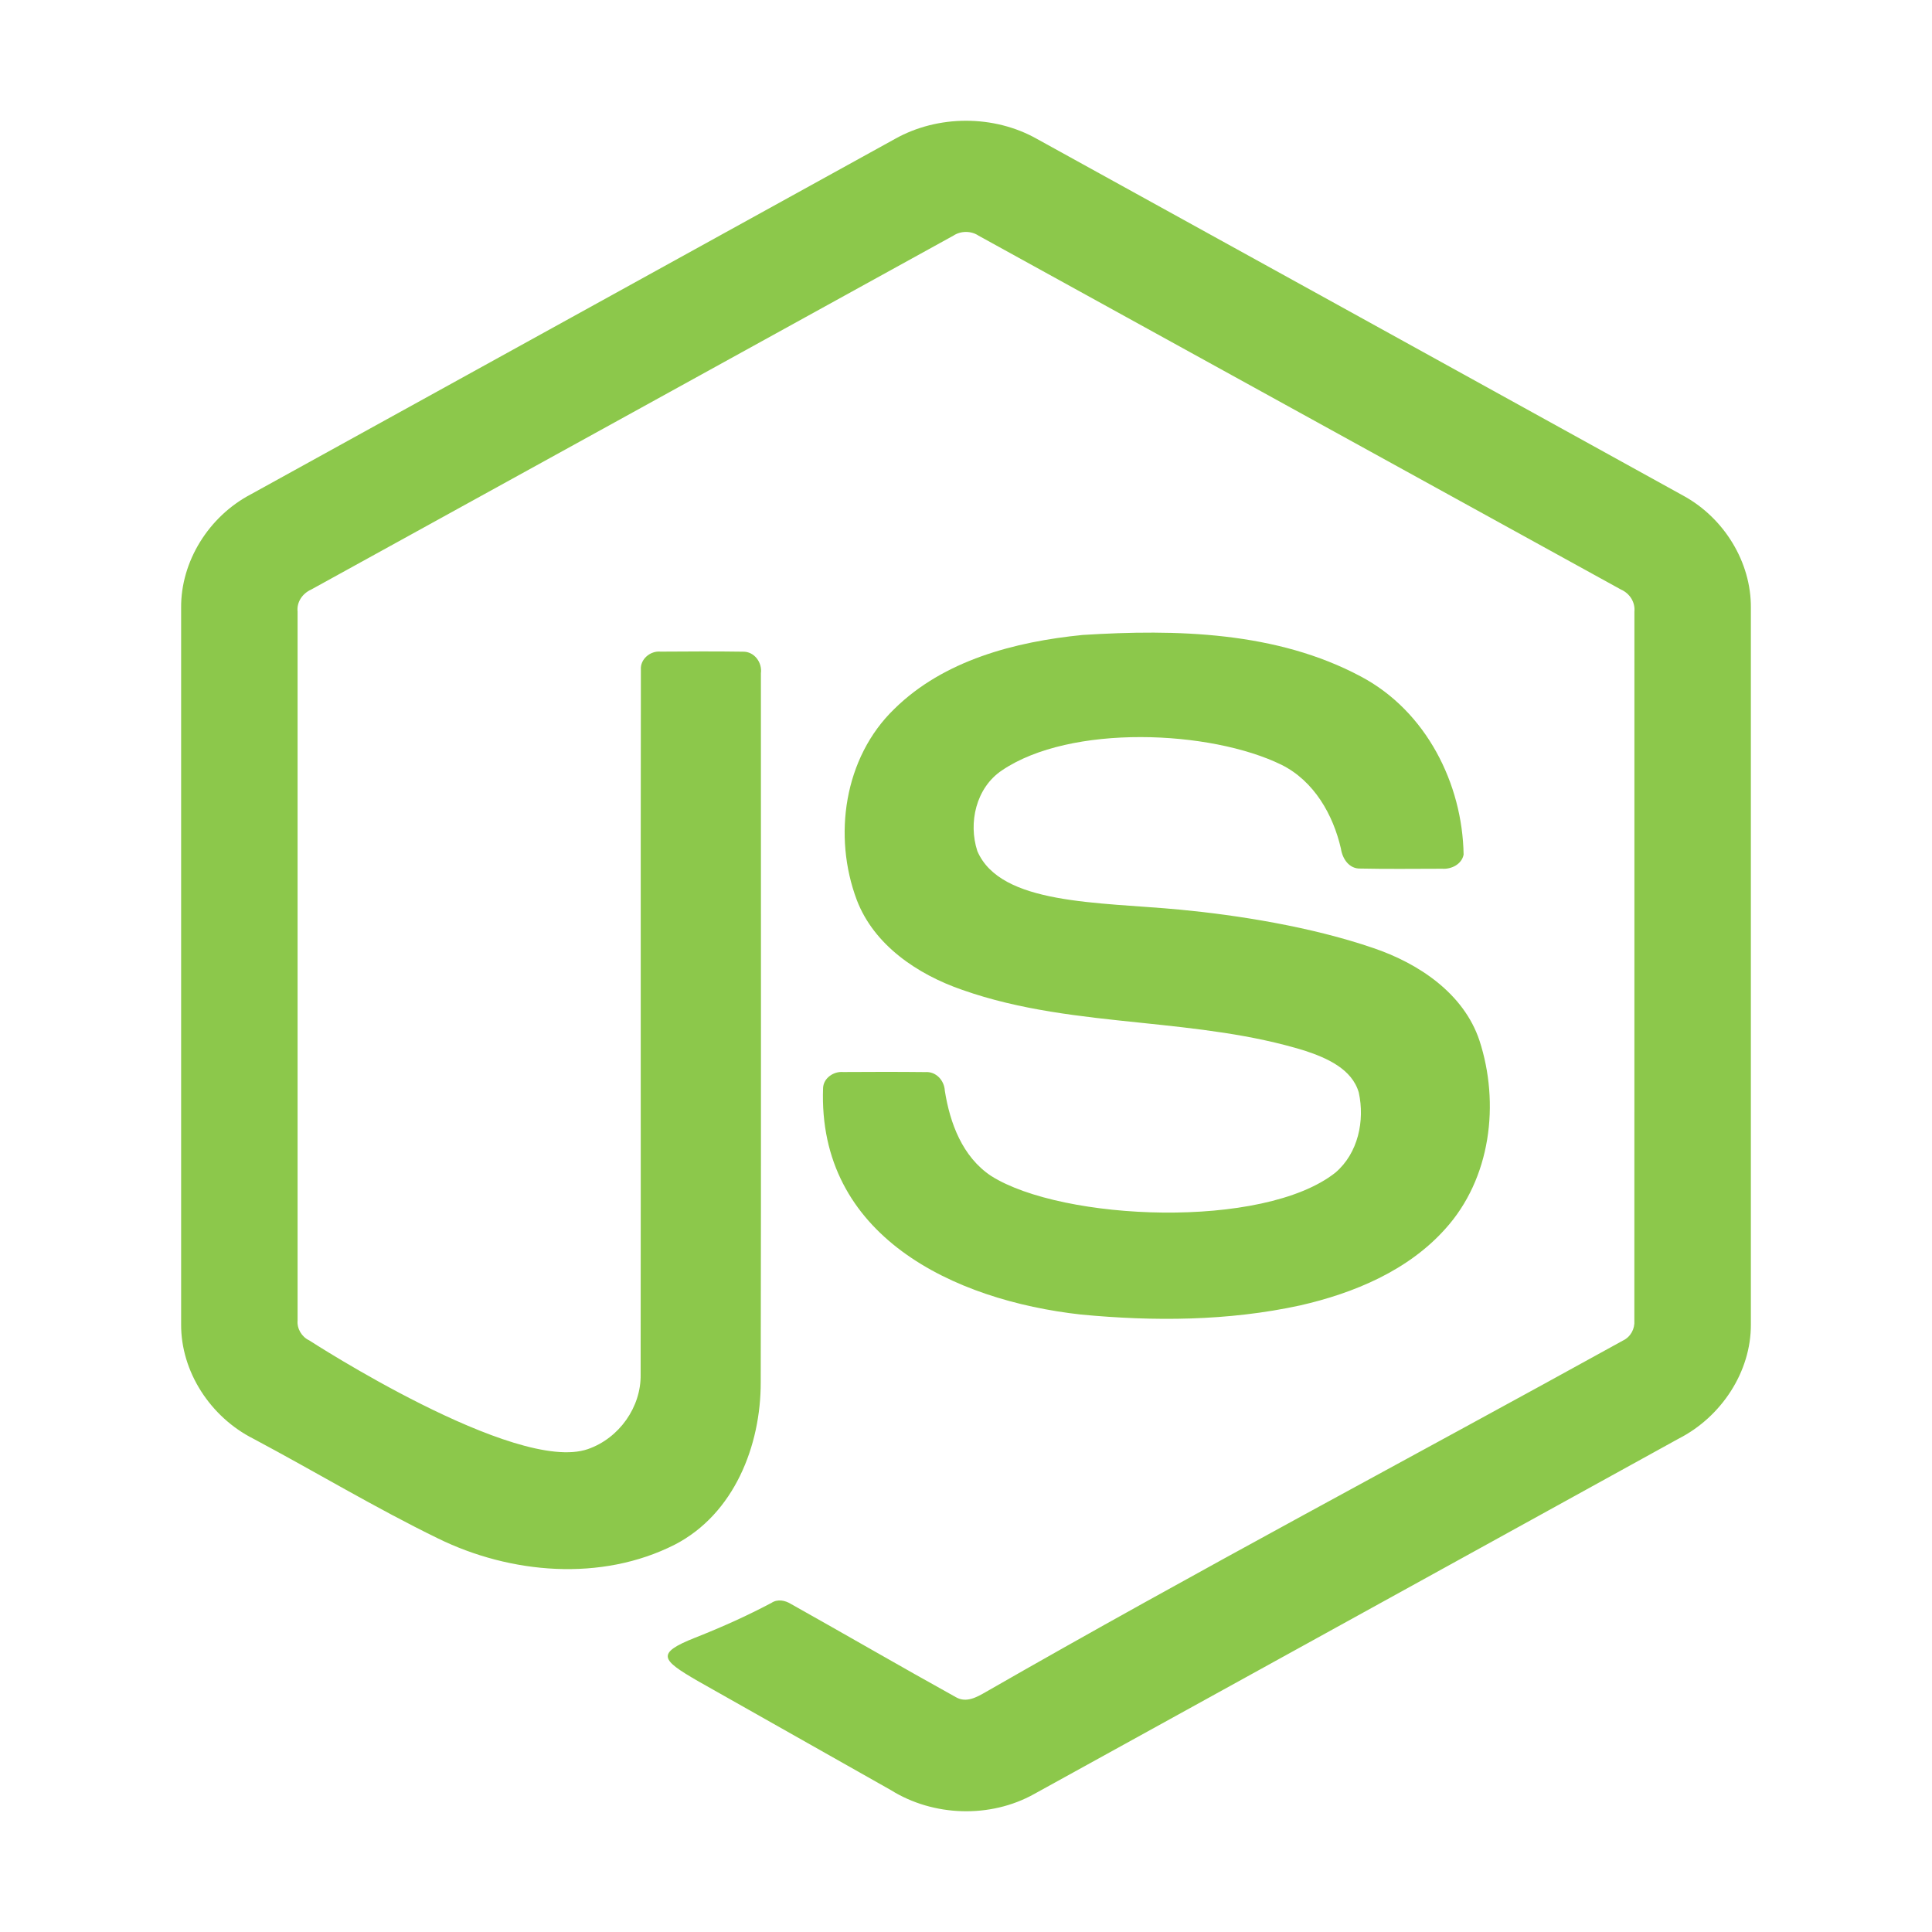
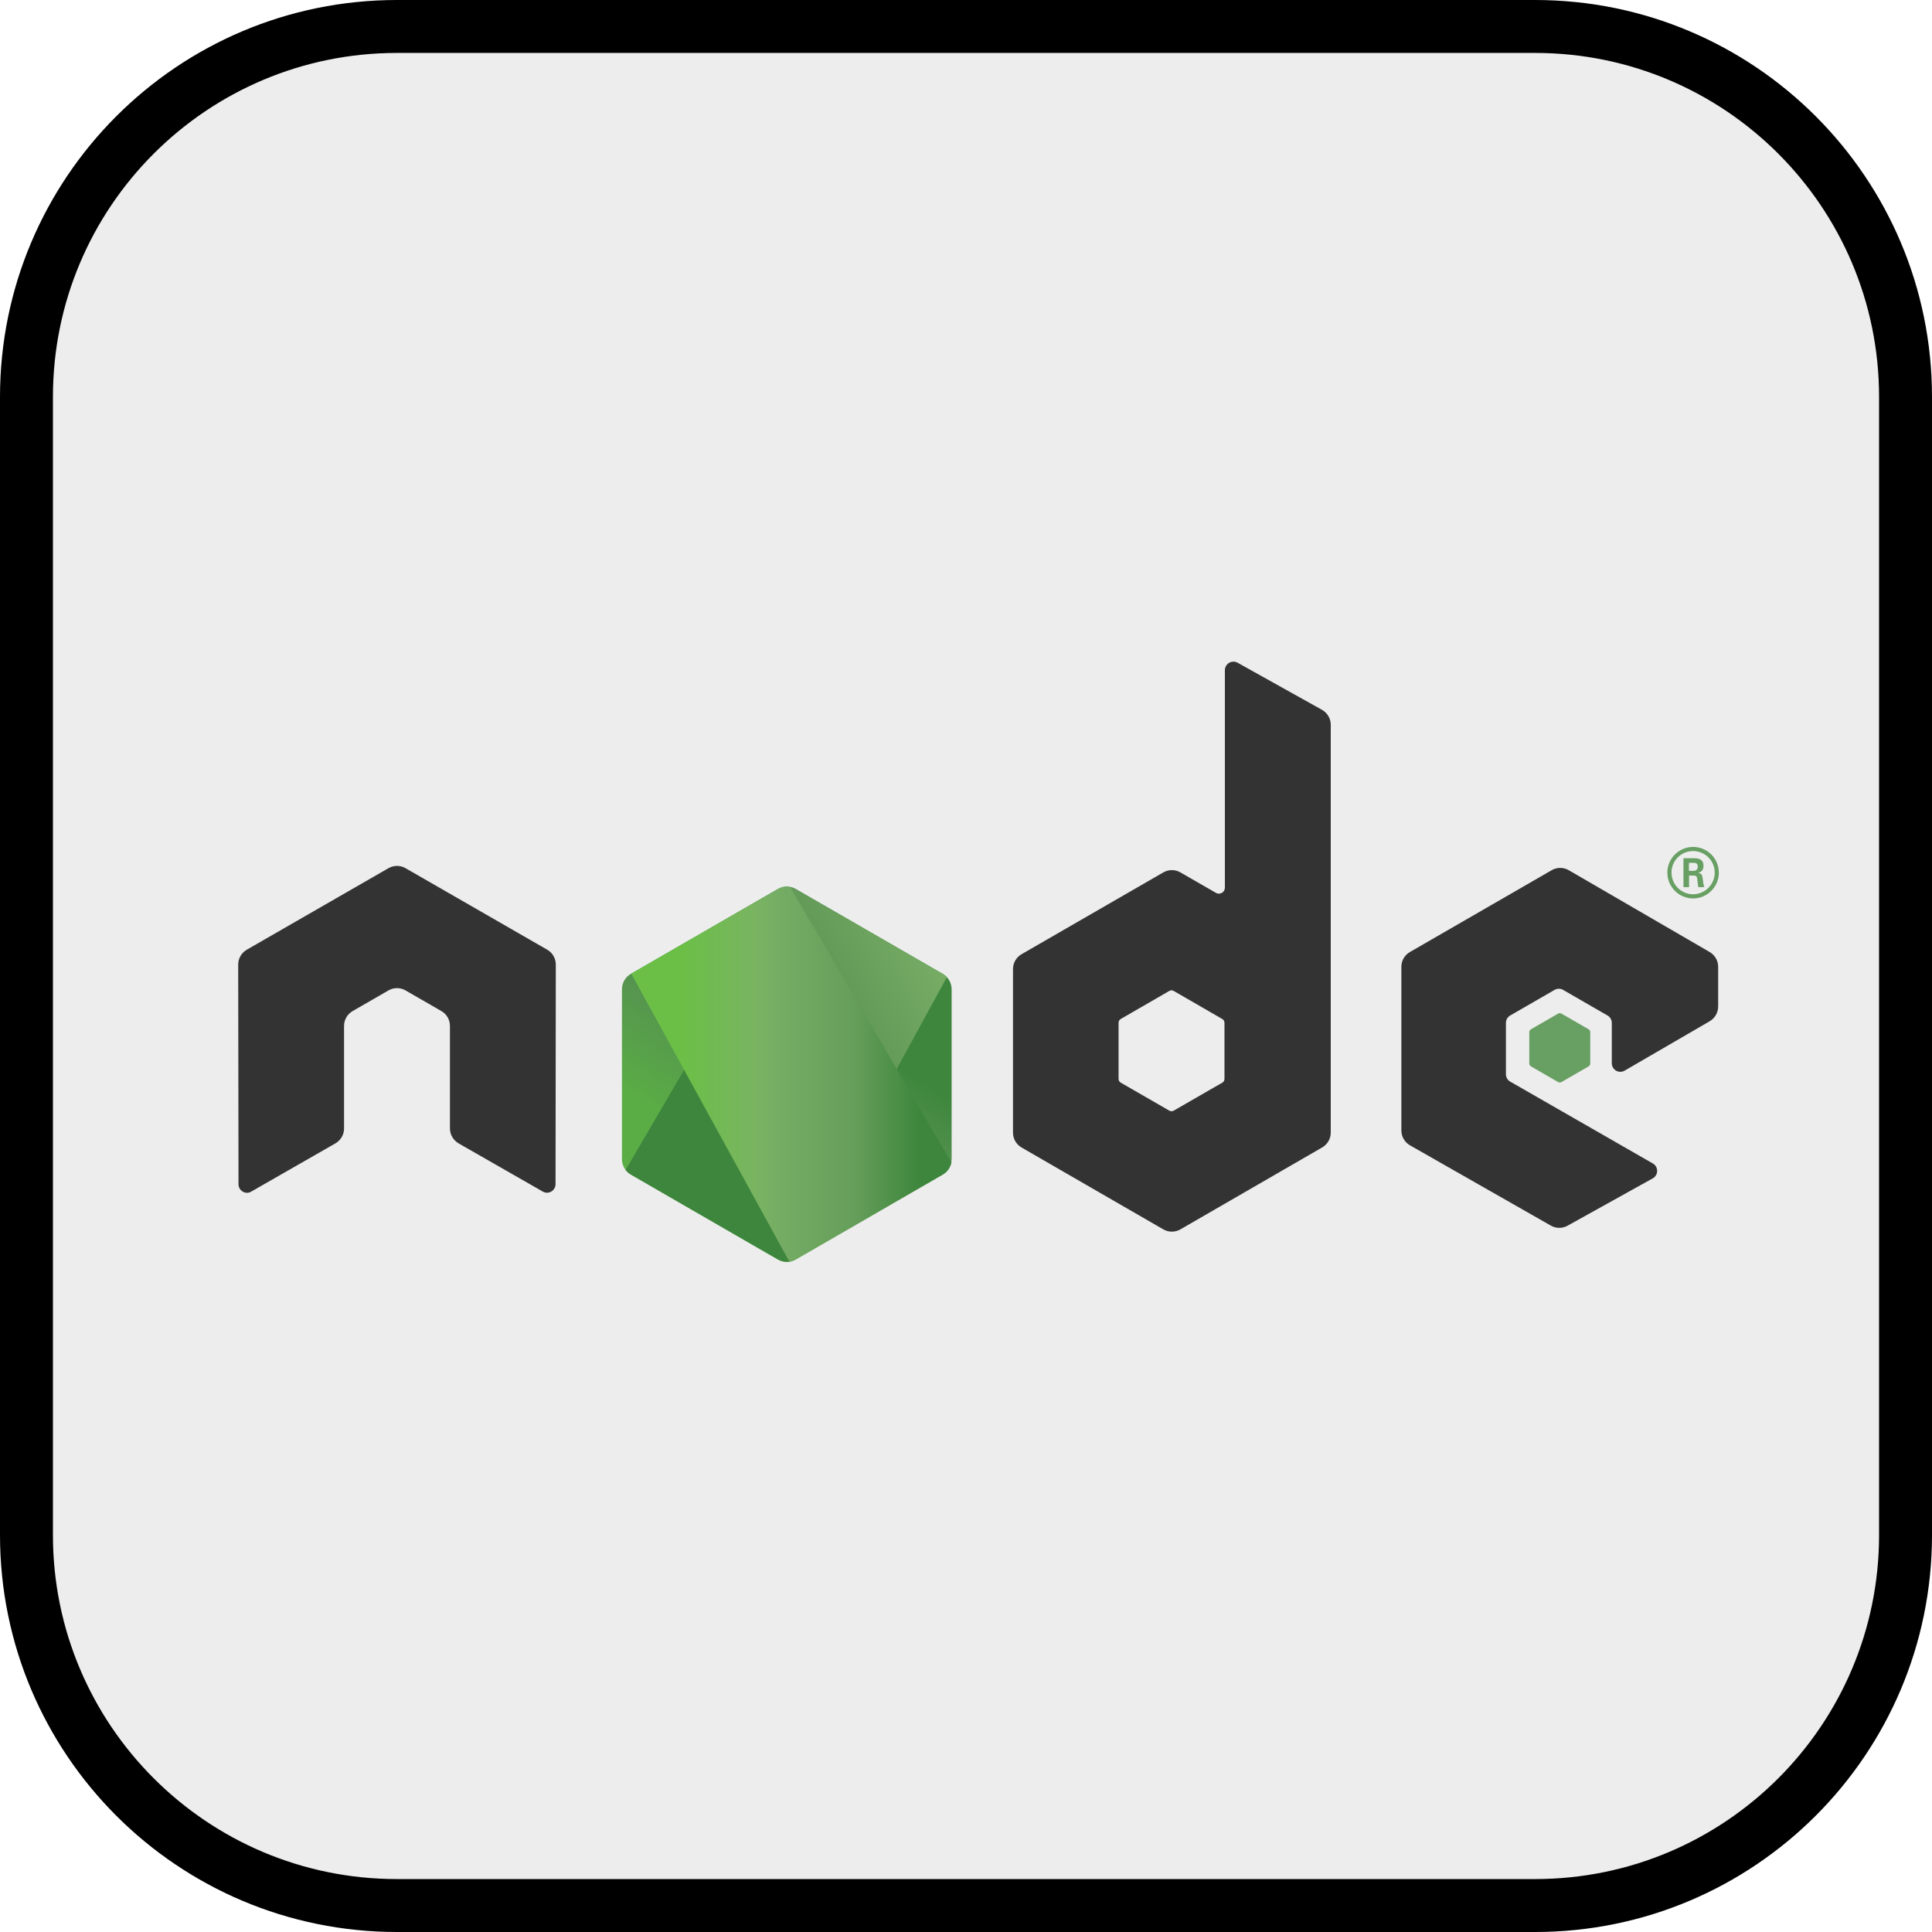
- <svg xmlns="http://www.w3.org/2000/svg" width="95px" height="95px" viewBox="0 0 32 32" fill="none">
-   <path d="M17.172 2.299C16.463 1.9 15.537 1.901 14.827 2.299C11.269 4.262 7.711 6.226 4.152 8.189C3.46 8.553 2.993 9.297 3 10.069V21.933C2.995 22.72 3.486 23.471 4.197 23.83C5.219 24.374 6.212 24.973 7.252 25.48C8.455 26.071 9.958 26.201 11.175 25.585C12.163 25.075 12.602 23.939 12.6 22.896C12.608 18.981 12.602 15.065 12.603 11.15C12.627 10.976 12.496 10.79 12.306 10.794C11.852 10.787 11.396 10.79 10.942 10.793C10.77 10.776 10.602 10.919 10.615 11.092C10.609 14.982 10.616 18.873 10.611 22.764C10.621 23.302 10.258 23.82 9.739 24.001C8.541 24.421 5.122 22.201 5.122 22.201C4.997 22.143 4.917 22.007 4.929 21.872C4.929 17.958 4.93 14.043 4.929 10.13C4.912 9.972 5.009 9.83 5.154 9.765C8.7 7.813 12.245 5.857 15.791 3.903C15.914 3.821 16.086 3.821 16.209 3.904C19.755 5.857 23.3 7.812 26.847 9.764C26.993 9.828 27.086 9.973 27.071 10.13C27.07 14.043 27.072 17.958 27.07 21.871C27.08 22.01 27.009 22.144 26.879 22.205C23.366 24.146 19.813 26.025 16.331 28.023C16.18 28.11 16.008 28.209 15.837 28.113C14.922 27.606 14.017 27.08 13.105 26.569C13.006 26.507 12.879 26.48 12.776 26.55C12.367 26.765 11.982 26.94 11.512 27.126C10.852 27.387 10.958 27.494 11.553 27.84C12.62 28.444 13.689 29.046 14.756 29.65C15.459 30.089 16.402 30.12 17.128 29.715C20.686 27.754 24.244 25.79 27.803 23.829C28.511 23.468 29.005 22.72 29 21.933V10.069C29.007 9.313 28.558 8.582 27.886 8.213C24.316 6.239 20.744 4.271 17.172 2.299Z" fill="#8CC84B" />
-   <path d="M22.542 11.206C21.145 10.459 19.484 10.419 17.931 10.517C16.81 10.628 15.631 10.937 14.814 11.741C13.976 12.549 13.794 13.854 14.192 14.909C14.477 15.654 15.195 16.139 15.937 16.395C16.893 16.733 17.898 16.837 18.903 16.941C19.819 17.037 20.736 17.132 21.616 17.404C21.976 17.523 22.395 17.706 22.506 18.097C22.607 18.561 22.496 19.1 22.119 19.422C20.924 20.368 17.598 20.223 16.417 19.478C15.939 19.161 15.733 18.599 15.649 18.064C15.64 17.897 15.506 17.744 15.325 17.757C14.871 17.752 14.418 17.753 13.964 17.756C13.806 17.743 13.642 17.856 13.633 18.017C13.54 20.469 15.791 21.538 17.904 21.773C19.111 21.888 20.344 21.881 21.533 21.622C22.426 21.419 23.322 21.044 23.937 20.356C24.695 19.52 24.844 18.275 24.504 17.233C24.244 16.456 23.501 15.957 22.742 15.701C21.709 15.347 20.484 15.156 19.549 15.067C18.189 14.938 16.573 14.991 16.188 14.097C16.035 13.629 16.165 13.048 16.595 12.76C17.733 11.989 20.048 12.091 21.227 12.668C21.767 12.938 22.081 13.495 22.21 14.056C22.234 14.222 22.345 14.394 22.536 14.386C22.987 14.396 23.437 14.389 23.887 14.389C24.042 14.4 24.212 14.313 24.242 14.155C24.223 12.981 23.623 11.779 22.542 11.206Z" fill="#8CC84B" />
+ <svg xmlns="http://www.w3.org/2000/svg" width="800px" height="800px" viewBox="0 0 73 73" version="1.1">
+   <defs>
+     <linearGradient x1="72.724%" y1="9.24%" x2="27.269%" y2="90.753%" id="linearGradient-1">
+       <stop stop-color="#3E863D" offset="30%">
+ 
+ </stop>
+       <stop stop-color="#55934F" offset="50%">
+ 
+ </stop>
+       <stop stop-color="#5AAD45" offset="80%">
+ 
+ </stop>
+     </linearGradient>
+     <linearGradient x1="3.994%" y1="80.099%" x2="97.307%" y2="20.906%" id="linearGradient-2">
+       <stop stop-color="#3E863D" offset="57%">
+ 
+ </stop>
+       <stop stop-color="#619857" offset="72%">
+ 
+ </stop>
+       <stop stop-color="#76AC64" offset="100%">
+ 
+ </stop>
+     </linearGradient>
+     <linearGradient x1="0%" y1="50%" x2="100%" y2="50%" id="linearGradient-3">
+       <stop stop-color="#6BBF47" offset="16%">
+ 
+ </stop>
+       <stop stop-color="#79B461" offset="38%">
+ 
+ </stop>
+       <stop stop-color="#75AC64" offset="47%">
+ 
+ </stop>
+       <stop stop-color="#659E5A" offset="70%">
+ 
+ </stop>
+       <stop stop-color="#3E863D" offset="90%">
+ 
+ </stop>
+     </linearGradient>
+   </defs>
+   <g id="build-tools/nodejs" stroke="none" stroke-width="1" fill="none" fill-rule="evenodd">
+     <g id="container" transform="translate(2, 2)">
+       <rect id="mask" stroke="#000000" stroke-width="2" fill="#EDEDED" fill-rule="nonzero" x="-1" y="-1" width="71" height="71" rx="14">
+ 
+ </rect>
+       <g id="Node.js_logo-(1)" transform="translate(7, 23)">
+         <path d="M54.815,7.905 L54.985,7.905 C55.124,7.905 55.15,7.808 55.15,7.751 C55.15,7.602 55.048,7.602 54.991,7.602 L54.817,7.602 L54.815,7.905 Z M54.609,7.427 L54.985,7.427 C55.114,7.427 55.367,7.427 55.367,7.715 C55.367,7.916 55.238,7.958 55.16,7.983 C55.311,7.994 55.321,8.092 55.341,8.231 C55.351,8.318 55.368,8.469 55.398,8.519 L55.167,8.519 C55.16,8.469 55.125,8.191 55.125,8.176 C55.11,8.114 55.088,8.083 55.011,8.083 L54.82,8.083 L54.82,8.521 L54.609,8.521 L54.609,7.427 Z M54.158,7.971 C54.158,8.423 54.523,8.79 54.972,8.79 C55.425,8.79 55.79,8.416 55.79,7.971 C55.79,7.517 55.42,7.157 54.971,7.157 C54.528,7.157 54.157,7.512 54.157,7.97 L54.158,7.971 Z M55.947,7.973 C55.947,8.509 55.508,8.947 54.973,8.947 C54.442,8.947 54,8.514 54,7.973 C54,7.422 54.453,7 54.973,7 C55.498,7 55.945,7.423 55.945,7.973 L55.947,7.973 Z" id="Shape" fill="#689F63" fill-rule="nonzero">
+ 
+ </path>
+         <path d="M12.001,11.447 C12.001,11.214 11.878,11 11.678,10.885 L6.323,7.804 C6.233,7.751 6.132,7.723 6.029,7.719 L5.974,7.719 C5.871,7.723 5.77,7.751 5.678,7.804 L0.324,10.885 C0.124,11.001 0,11.215 0,11.447 L0.012,19.745 C0.012,19.86 0.071,19.967 0.172,20.024 C0.271,20.085 0.395,20.085 0.493,20.024 L3.676,18.201 C3.877,18.082 4,17.87 4,17.64 L4,13.764 C4,13.532 4.123,13.319 4.323,13.204 L5.678,12.423 C5.779,12.365 5.889,12.336 6.002,12.336 C6.112,12.336 6.225,12.365 6.323,12.423 L7.678,13.203 C7.878,13.318 8.001,13.532 8.001,13.763 L8.001,17.639 C8.001,17.869 8.126,18.082 8.326,18.201 L11.507,20.022 C11.607,20.082 11.731,20.082 11.83,20.022 C11.928,19.965 11.991,19.858 11.991,19.743 L12.001,11.447 Z M37.266,15.767 C37.266,15.824 37.236,15.878 37.186,15.907 L35.346,16.967 C35.297,16.995 35.235,16.995 35.185,16.967 L33.346,15.907 C33.295,15.878 33.265,15.824 33.265,15.767 L33.265,13.644 C33.265,13.586 33.295,13.532 33.345,13.503 L35.183,12.441 C35.233,12.412 35.295,12.412 35.346,12.441 L37.185,13.503 C37.235,13.532 37.266,13.586 37.266,13.644 L37.266,15.767 Z M37.763,0.041 C37.663,-0.015 37.541,-0.013 37.442,0.044 C37.343,0.103 37.282,0.209 37.282,0.324 L37.282,8.54 C37.282,8.621 37.239,8.696 37.169,8.736 C37.1,8.777 37.013,8.777 36.943,8.736 L35.602,7.964 C35.402,7.848 35.156,7.848 34.955,7.964 L29.599,11.055 C29.399,11.17 29.276,11.384 29.276,11.614 L29.276,17.798 C29.276,18.029 29.399,18.241 29.599,18.358 L34.955,21.451 C35.155,21.566 35.402,21.566 35.602,21.451 L40.958,18.356 C41.158,18.24 41.282,18.028 41.282,17.796 L41.282,2.384 C41.282,2.15 41.154,1.934 40.949,1.819 L37.763,0.041 Z M55.599,13.588 C55.798,13.472 55.92,13.259 55.92,13.029 L55.92,11.53 C55.92,11.299 55.798,11.087 55.598,10.971 L50.276,7.881 C50.076,7.765 49.829,7.765 49.628,7.881 L44.273,10.972 C44.072,11.088 43.95,11.3 43.95,11.532 L43.95,17.713 C43.95,17.946 44.075,18.161 44.276,18.276 L49.596,21.308 C49.792,21.421 50.033,21.422 50.231,21.312 L53.449,19.524 C53.551,19.467 53.615,19.359 53.615,19.243 C53.615,19.127 53.553,19.018 53.452,18.961 L48.064,15.869 C47.963,15.812 47.901,15.705 47.901,15.59 L47.901,13.65 C47.901,13.535 47.962,13.428 48.063,13.37 L49.739,12.403 C49.839,12.345 49.962,12.345 50.062,12.403 L51.739,13.37 C51.839,13.427 51.901,13.535 51.901,13.65 L51.901,15.174 C51.901,15.289 51.963,15.397 52.063,15.455 C52.163,15.512 52.286,15.512 52.386,15.454 L55.599,13.588 Z" id="Shape" fill="#333333">
+ 
+ </path>
+         <path d="M49.874,13.298 C49.912,13.276 49.959,13.276 49.998,13.298 L51.025,13.891 C51.064,13.914 51.087,13.954 51.087,13.999 L51.087,15.186 C51.087,15.23 51.064,15.271 51.025,15.293 L49.998,15.886 C49.959,15.908 49.912,15.908 49.874,15.886 L48.847,15.293 C48.808,15.271 48.784,15.23 48.784,15.186 L48.784,13.999 C48.784,13.954 48.806,13.914 48.846,13.891 L49.874,13.298 Z" id="Shape" fill="#689F63">
+ 
+ </path>
+         <g id="nd-gr-nodejs-icon" transform="translate(14.5, 8.5)" fill-rule="nonzero">
+           <path d="M5.893,0.09 L0.336,3.297 C0.128,3.417 -2.08951043e-05,3.639 -1.93000907e-16,3.879 L-1.93000907e-16,10.298 C-5.70905583e-05,10.538 0.128,10.76 0.336,10.88 L5.894,14.09 C6.101,14.209 6.357,14.209 6.565,14.09 L12.122,10.88 C12.329,10.759 12.457,10.538 12.457,10.298 L12.457,3.879 C12.457,3.639 12.329,3.417 12.121,3.297 L6.564,0.09 C6.356,-0.03 6.1,-0.03 5.892,0.09" id="Shape" fill="url(#linearGradient-1)">
+ 
+ </path>
+           <path d="M0.138,10.706 C0.192,10.776 0.259,10.835 0.336,10.88 L5.103,13.633 L5.897,14.09 C6.014,14.157 6.149,14.188 6.284,14.177 C6.329,14.174 6.373,14.165 6.416,14.153 L12.277,3.421 C12.232,3.372 12.179,3.33 12.121,3.297 L8.482,1.196 L6.559,0.089 C6.504,0.058 6.445,0.034 6.384,0.019 L0.138,10.706 Z" id="Shape" fill="url(#linearGradient-2)">
+ 
+ </path>
+           <path d="M6.162,0.004 C6.067,0.013 5.976,0.043 5.893,0.09 L0.352,3.288 L6.327,14.172 C6.411,14.16 6.492,14.132 6.566,14.09 L12.123,10.88 C12.293,10.781 12.412,10.614 12.448,10.421 L6.356,0.015 C6.312,0.006 6.266,0.001 6.22,0.001 C6.202,0.001 6.183,0.002 6.165,0.004" id="Shape" fill="url(#linearGradient-3)">
+ 
+ </path>
+         </g>
+       </g>
+     </g>
+   </g>
</svg>
